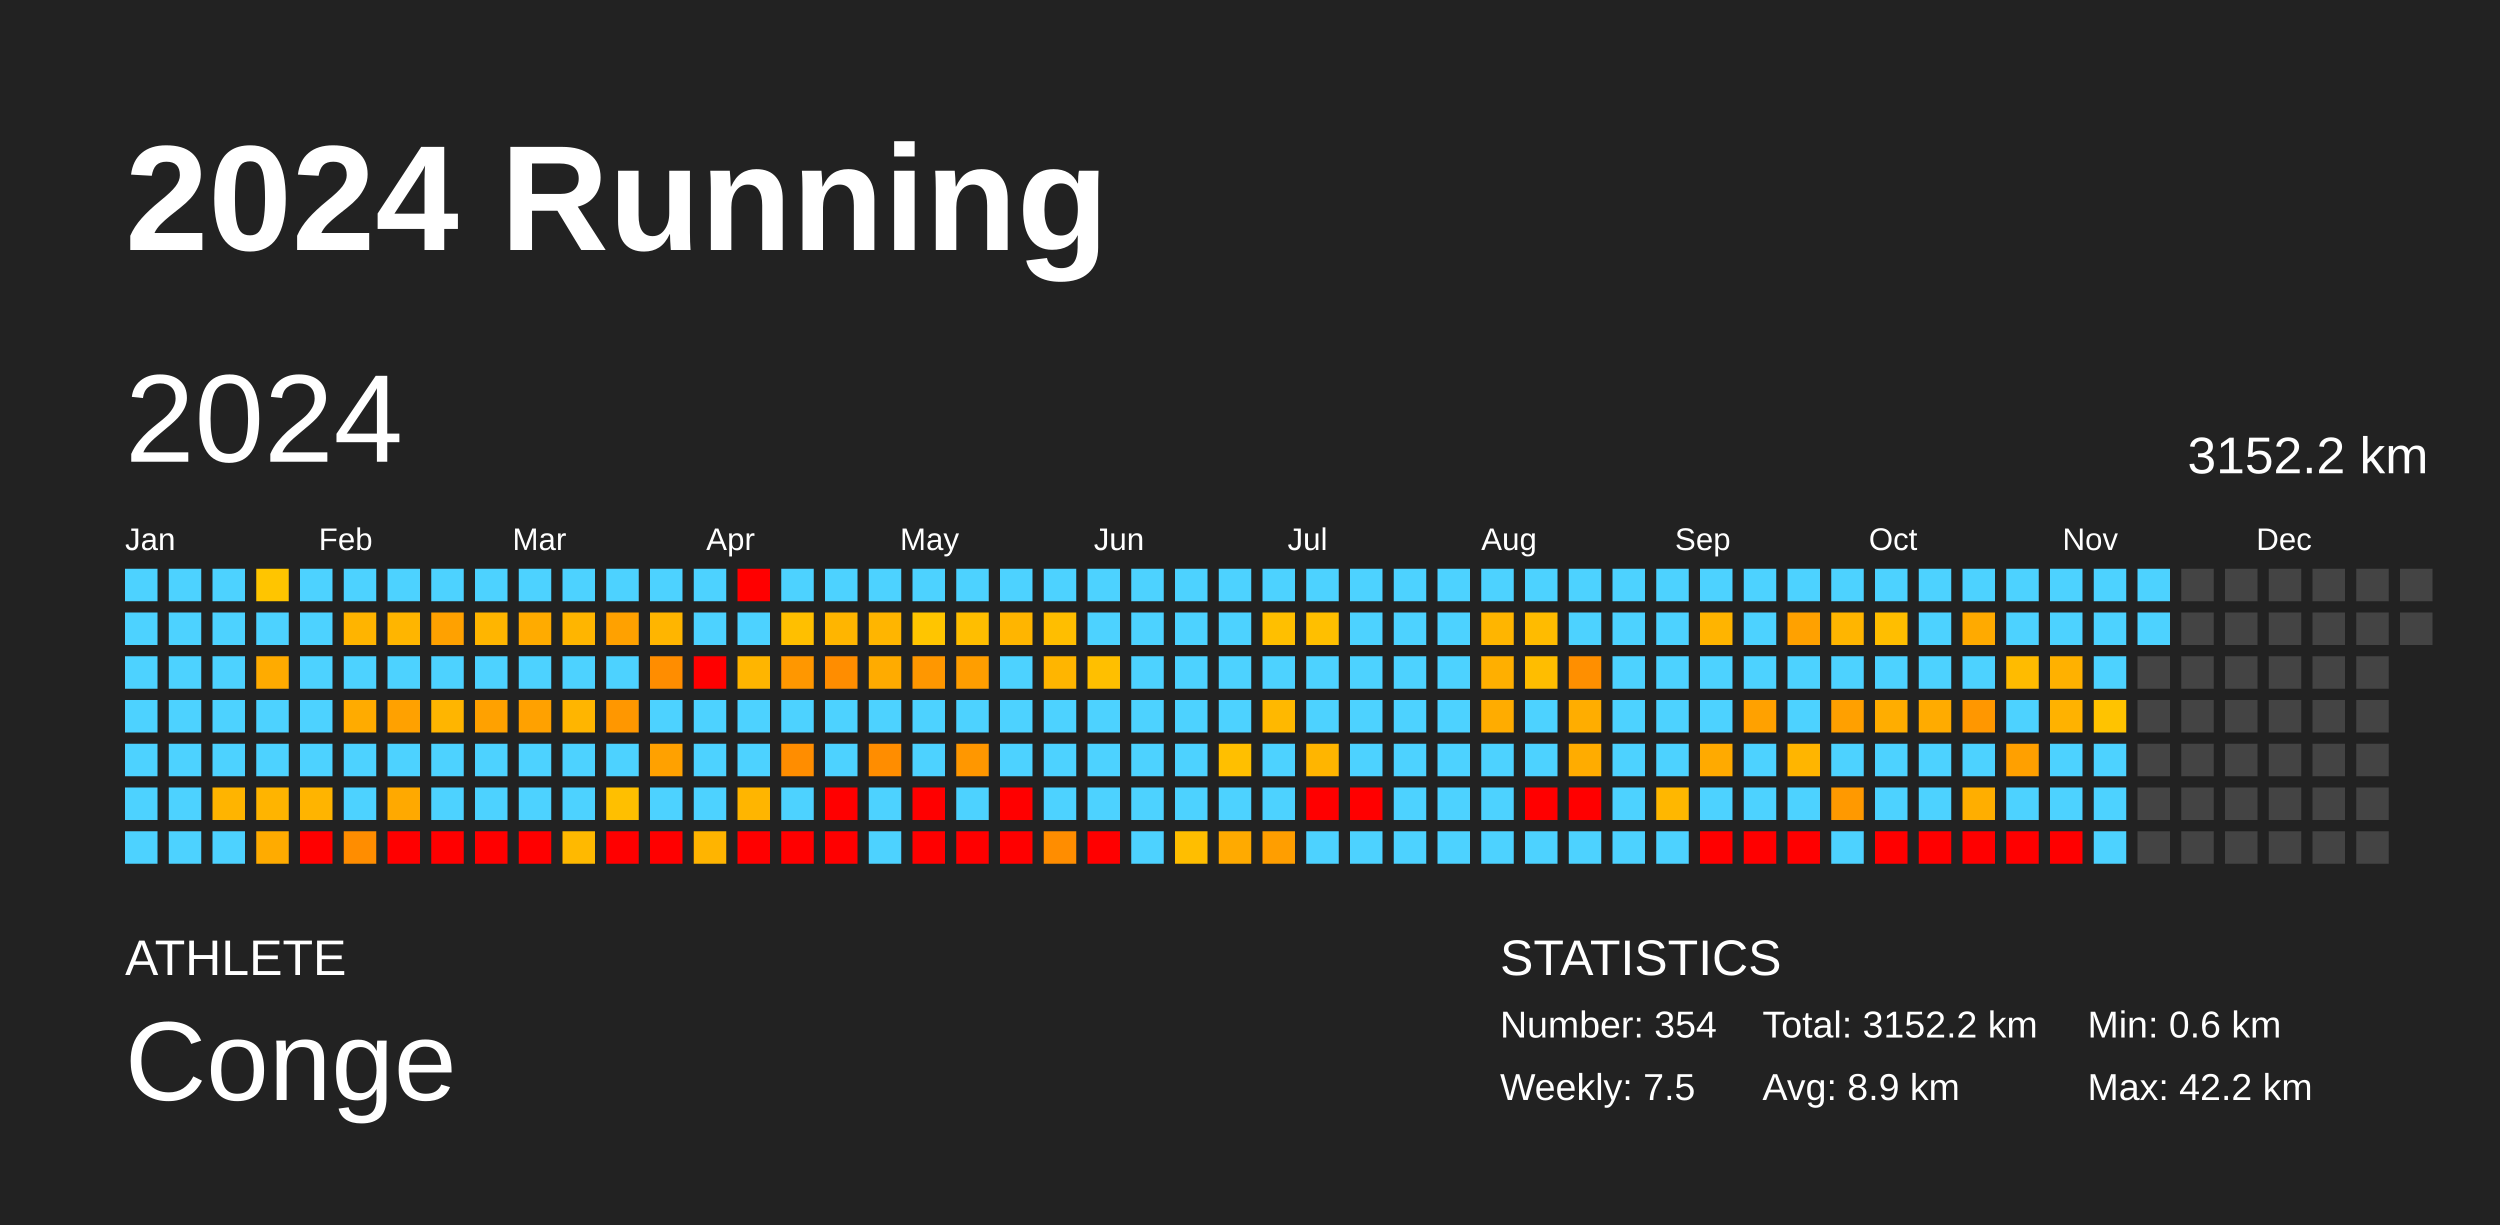
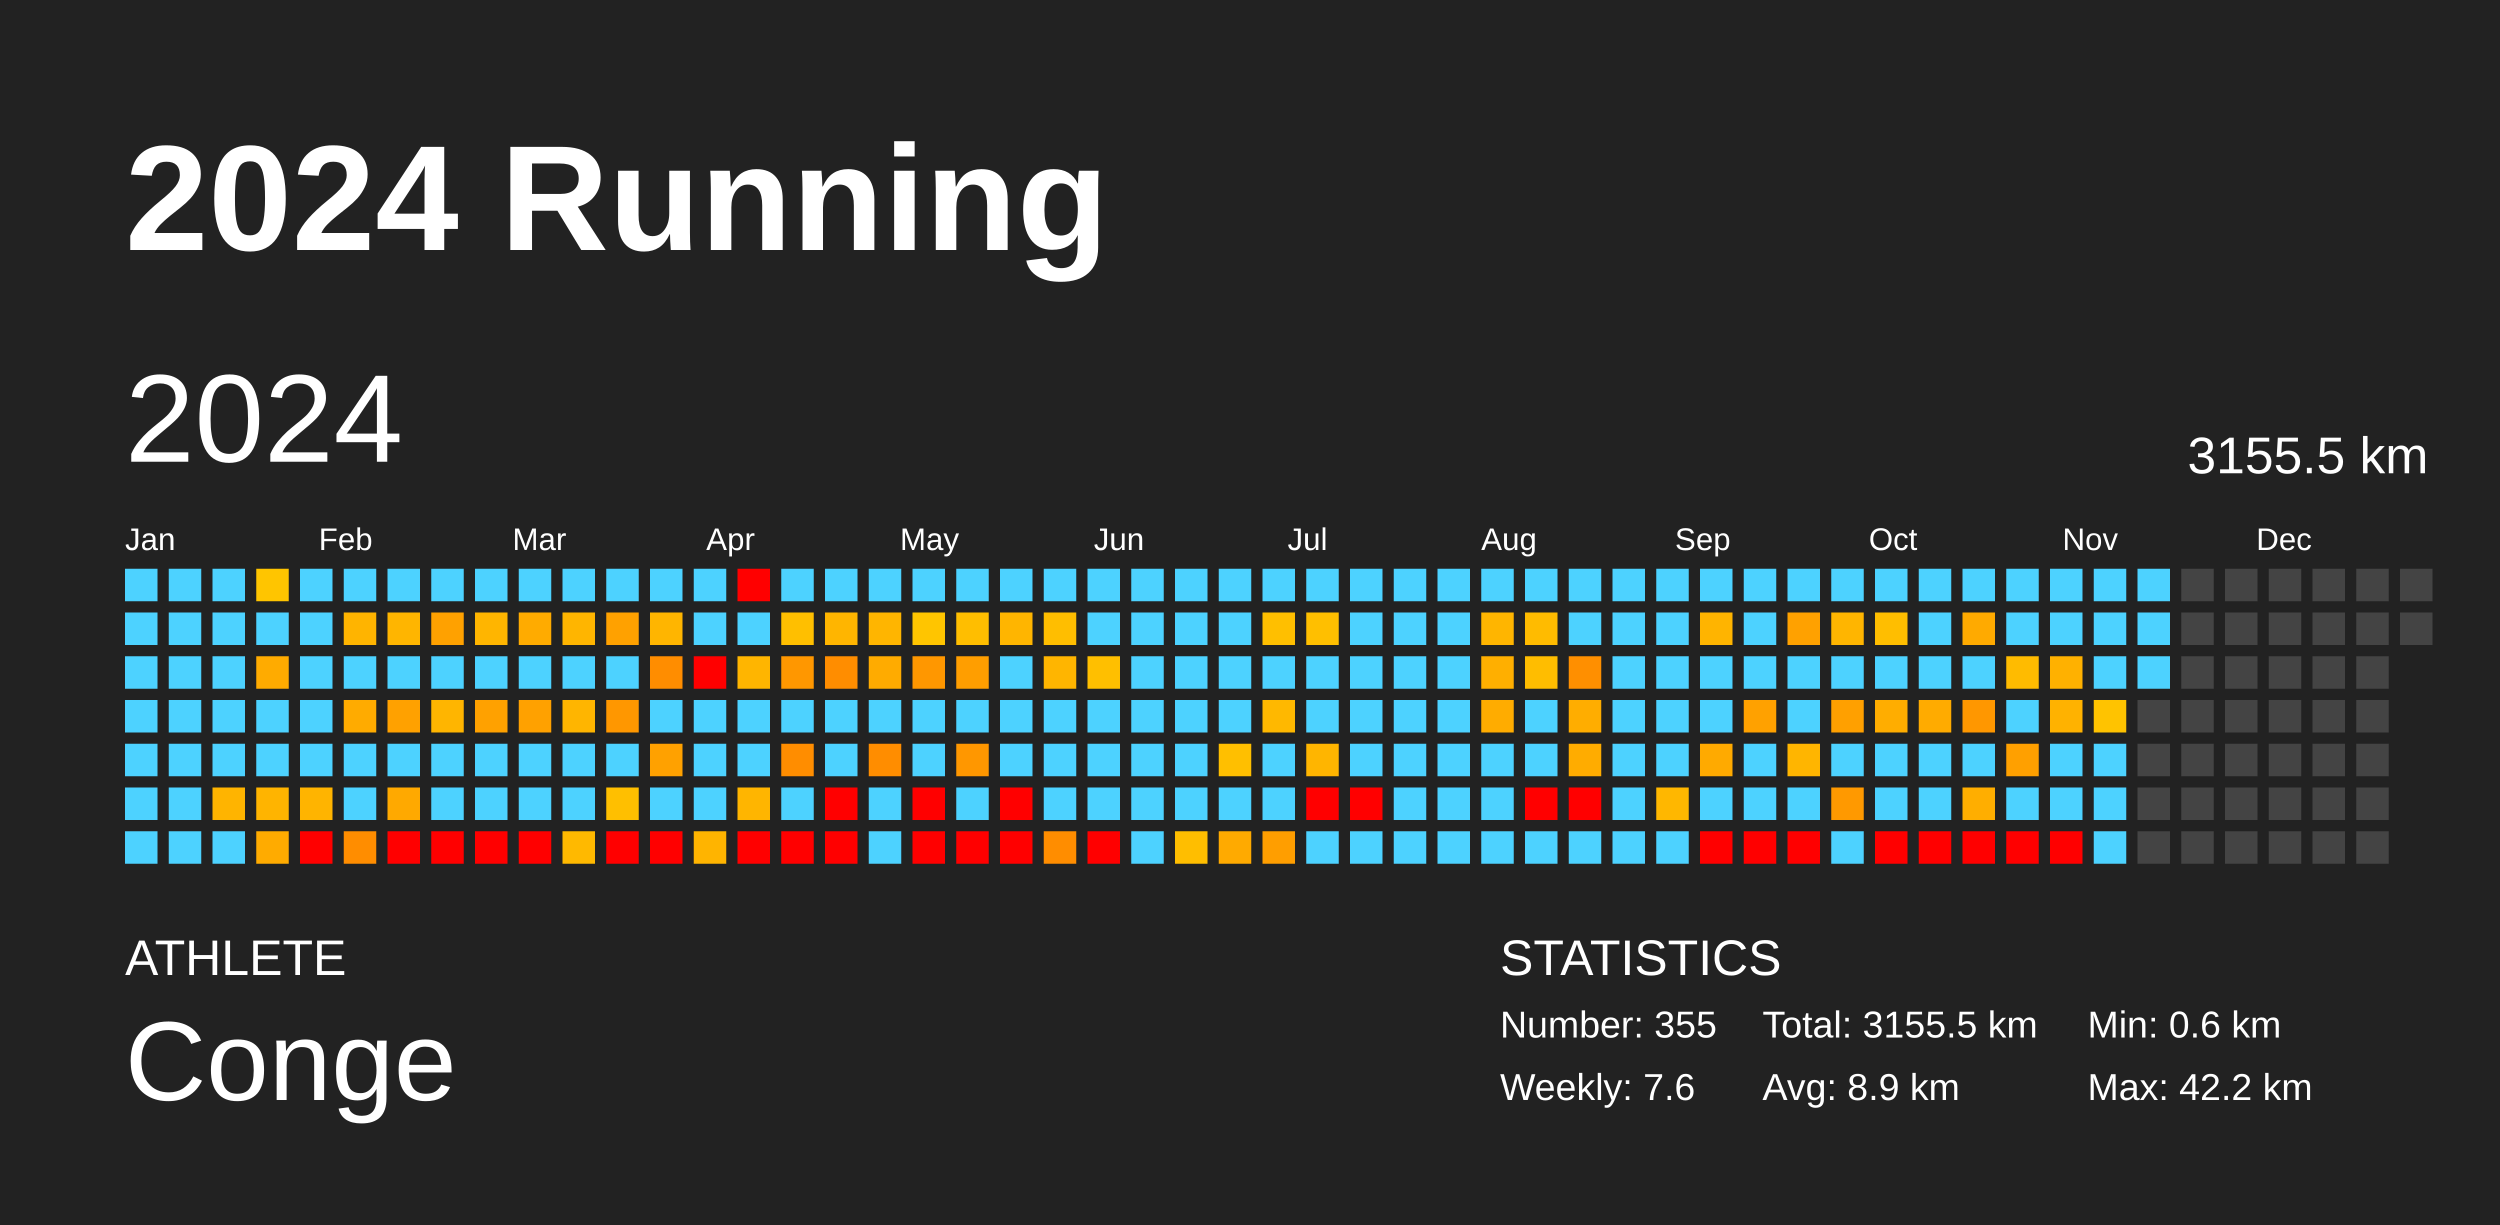
<svg xmlns="http://www.w3.org/2000/svg" baseProfile="full" height="98mm" version="1.1" viewBox="0,0,200,98" width="200mm">
  <defs />
  <rect fill="#222222" height="98" width="200" x="0" y="0" />
  <text fill="#FFFFFF" style="font-size:12px; font-family:Arial; font-weight:bold;" x="10" y="20">2024 Running</text>
  <text fill="#FFFFFF" style="font-size:4px; font-family:Arial" x="10" y="78">ATHLETE</text>
  <text fill="#FFFFFF" style="font-size:9px; font-family:Arial" x="10" y="88">Conge</text>
  <text fill="#FFFFFF" style="font-size:4px; font-family:Arial" x="120" y="78">STATISTICS</text>
-   <text fill="#FFFFFF" style="font-size:3px; font-family:Arial" x="120" y="83">Number: 354</text>
-   <text fill="#FFFFFF" style="font-size:3px; font-family:Arial" x="120" y="88">Weekly: 7.5</text>
-   <text fill="#FFFFFF" style="font-size:3px; font-family:Arial" x="141" y="83">Total: 3152.2 km</text>
+   <text fill="#FFFFFF" style="font-size:3px; font-family:Arial" x="120" y="83">Number: 355</text>
+   <text fill="#FFFFFF" style="font-size:3px; font-family:Arial" x="120" y="88">Weekly: 7.6</text>
+   <text fill="#FFFFFF" style="font-size:3px; font-family:Arial" x="141" y="83">Total: 3155.5 km</text>
  <text fill="#FFFFFF" style="font-size:3px; font-family:Arial" x="141" y="88">Avg: 8.9 km</text>
  <text fill="#FFFFFF" style="font-size:3px; font-family:Arial" x="167" y="83">Min: 0.6 km</text>
  <text fill="#FFFFFF" style="font-size:3px; font-family:Arial" x="167" y="88">Max: 42.2 km</text>
  <text dominant-baseline="hanging" fill="#FFFFFF" style="font-size:10.0px; font-family:Arial;" x="10" y="30">2024</text>
-   <text dominant-baseline="hanging" fill="#FFFFFF" style="font-size:4.125px; font-family:Arial;" x="175" y="35">3152.2 km</text>
+   <text dominant-baseline="hanging" fill="#FFFFFF" style="font-size:4.125px; font-family:Arial;" x="175" y="35">3155.5 km</text>
  <text fill="#FFFFFF" style="font-size:2.5px; font-family:Arial" x="10.0" y="44">Jan</text>
  <text fill="#FFFFFF" style="font-size:2.5px; font-family:Arial" x="25.5" y="44">Feb</text>
  <text fill="#FFFFFF" style="font-size:2.5px; font-family:Arial" x="41.0" y="44">Mar</text>
  <text fill="#FFFFFF" style="font-size:2.5px; font-family:Arial" x="56.5" y="44">Apr</text>
  <text fill="#FFFFFF" style="font-size:2.5px; font-family:Arial" x="72.0" y="44">May</text>
  <text fill="#FFFFFF" style="font-size:2.5px; font-family:Arial" x="87.5" y="44">Jun</text>
  <text fill="#FFFFFF" style="font-size:2.5px; font-family:Arial" x="103.0" y="44">Jul</text>
  <text fill="#FFFFFF" style="font-size:2.5px; font-family:Arial" x="118.5" y="44">Aug</text>
  <text fill="#FFFFFF" style="font-size:2.5px; font-family:Arial" x="134.0" y="44">Sep</text>
  <text fill="#FFFFFF" style="font-size:2.5px; font-family:Arial" x="149.5" y="44">Oct</text>
  <text fill="#FFFFFF" style="font-size:2.5px; font-family:Arial" x="165.0" y="44">Nov</text>
  <text fill="#FFFFFF" style="font-size:2.5px; font-family:Arial" x="180.5" y="44">Dec</text>
  <rect fill="#4dd2ff" height="2.6" width="2.6" x="10.0" y="45.5" />
  <rect fill="#4dd2ff" height="2.6" width="2.6" x="10.0" y="49.0" />
  <rect fill="#4dd2ff" height="2.6" width="2.6" x="10.0" y="52.5" />
  <rect fill="#4dd2ff" height="2.6" width="2.6" x="10.0" y="56.0" />
  <rect fill="#4dd2ff" height="2.6" width="2.6" x="10.0" y="59.5" />
  <rect fill="#4dd2ff" height="2.6" width="2.6" x="10.0" y="63.0" />
  <rect fill="#4dd2ff" height="2.6" width="2.6" x="10.0" y="66.5" />
  <rect fill="#4dd2ff" height="2.6" width="2.6" x="13.5" y="45.5" />
  <rect fill="#4dd2ff" height="2.6" width="2.6" x="13.5" y="49.0" />
  <rect fill="#4dd2ff" height="2.6" width="2.6" x="13.5" y="52.5" />
  <rect fill="#4dd2ff" height="2.6" width="2.6" x="13.5" y="56.0" />
  <rect fill="#4dd2ff" height="2.6" width="2.6" x="13.5" y="59.5" />
  <rect fill="#4dd2ff" height="2.6" width="2.6" x="13.5" y="63.0" />
  <rect fill="#4dd2ff" height="2.6" width="2.6" x="13.5" y="66.5" />
  <rect fill="#4dd2ff" height="2.6" width="2.6" x="17.0" y="45.5" />
  <rect fill="#4dd2ff" height="2.6" width="2.6" x="17.0" y="49.0" />
  <rect fill="#4dd2ff" height="2.6" width="2.6" x="17.0" y="52.5" />
  <rect fill="#4dd2ff" height="2.6" width="2.6" x="17.0" y="56.0" />
  <rect fill="#4dd2ff" height="2.6" width="2.6" x="17.0" y="59.5" />
  <rect fill="#ffb400" height="2.6" width="2.6" x="17.0" y="63.0" />
  <rect fill="#4dd2ff" height="2.6" width="2.6" x="17.0" y="66.5" />
  <rect fill="#ffc500" height="2.6" width="2.6" x="20.5" y="45.5" />
  <rect fill="#4dd2ff" height="2.6" width="2.6" x="20.5" y="49.0" />
  <rect fill="#ffab00" height="2.6" width="2.6" x="20.5" y="52.5" />
  <rect fill="#4dd2ff" height="2.6" width="2.6" x="20.5" y="56.0" />
  <rect fill="#4dd2ff" height="2.6" width="2.6" x="20.5" y="59.5" />
  <rect fill="#ffb400" height="2.6" width="2.6" x="20.5" y="63.0" />
  <rect fill="#ffab00" height="2.6" width="2.6" x="20.5" y="66.5" />
  <rect fill="#4dd2ff" height="2.6" width="2.6" x="24.0" y="45.5" />
  <rect fill="#4dd2ff" height="2.6" width="2.6" x="24.0" y="49.0" />
  <rect fill="#4dd2ff" height="2.6" width="2.6" x="24.0" y="52.5" />
  <rect fill="#4dd2ff" height="2.6" width="2.6" x="24.0" y="56.0" />
  <rect fill="#4dd2ff" height="2.6" width="2.6" x="24.0" y="59.5" />
  <rect fill="#ffb400" height="2.6" width="2.6" x="24.0" y="63.0" />
  <rect fill="red" height="2.6" width="2.6" x="24.0" y="66.5" />
  <rect fill="#4dd2ff" height="2.6" width="2.6" x="27.5" y="45.5" />
  <rect fill="#ffb400" height="2.6" width="2.6" x="27.5" y="49.0" />
  <rect fill="#4dd2ff" height="2.6" width="2.6" x="27.5" y="52.5" />
  <rect fill="#ffab00" height="2.6" width="2.6" x="27.5" y="56.0" />
  <rect fill="#4dd2ff" height="2.6" width="2.6" x="27.5" y="59.5" />
  <rect fill="#4dd2ff" height="2.6" width="2.6" x="27.5" y="63.0" />
  <rect fill="#ff8d00" height="2.6" width="2.6" x="27.5" y="66.5" />
  <rect fill="#4dd2ff" height="2.6" width="2.6" x="31.0" y="45.5" />
  <rect fill="#ffb500" height="2.6" width="2.6" x="31.0" y="49.0" />
  <rect fill="#4dd2ff" height="2.6" width="2.6" x="31.0" y="52.5" />
  <rect fill="#ffa100" height="2.6" width="2.6" x="31.0" y="56.0" />
  <rect fill="#4dd2ff" height="2.6" width="2.6" x="31.0" y="59.5" />
  <rect fill="#ffa900" height="2.6" width="2.6" x="31.0" y="63.0" />
  <rect fill="red" height="2.6" width="2.6" x="31.0" y="66.5" />
  <rect fill="#4dd2ff" height="2.6" width="2.6" x="34.5" y="45.5" />
  <rect fill="#ffa100" height="2.6" width="2.6" x="34.5" y="49.0" />
  <rect fill="#4dd2ff" height="2.6" width="2.6" x="34.5" y="52.5" />
  <rect fill="#ffb500" height="2.6" width="2.6" x="34.5" y="56.0" />
  <rect fill="#4dd2ff" height="2.6" width="2.6" x="34.5" y="59.5" />
  <rect fill="#4dd2ff" height="2.6" width="2.6" x="34.5" y="63.0" />
  <rect fill="red" height="2.6" width="2.6" x="34.5" y="66.5" />
  <rect fill="#4dd2ff" height="2.6" width="2.6" x="38.0" y="45.5" />
  <rect fill="#ffb500" height="2.6" width="2.6" x="38.0" y="49.0" />
  <rect fill="#4dd2ff" height="2.6" width="2.6" x="38.0" y="52.5" />
  <rect fill="#ffa100" height="2.6" width="2.6" x="38.0" y="56.0" />
  <rect fill="#4dd2ff" height="2.6" width="2.6" x="38.0" y="59.5" />
  <rect fill="#4dd2ff" height="2.6" width="2.6" x="38.0" y="63.0" />
  <rect fill="red" height="2.6" width="2.6" x="38.0" y="66.5" />
  <rect fill="#4dd2ff" height="2.6" width="2.6" x="41.5" y="45.5" />
  <rect fill="#ffab00" height="2.6" width="2.6" x="41.5" y="49.0" />
  <rect fill="#4dd2ff" height="2.6" width="2.6" x="41.5" y="52.5" />
  <rect fill="#ffa100" height="2.6" width="2.6" x="41.5" y="56.0" />
  <rect fill="#4dd2ff" height="2.6" width="2.6" x="41.5" y="59.5" />
  <rect fill="#4dd2ff" height="2.6" width="2.6" x="41.5" y="63.0" />
  <rect fill="red" height="2.6" width="2.6" x="41.5" y="66.5" />
  <rect fill="#4dd2ff" height="2.6" width="2.6" x="45.0" y="45.5" />
  <rect fill="#ffb500" height="2.6" width="2.6" x="45.0" y="49.0" />
  <rect fill="#4dd2ff" height="2.6" width="2.6" x="45.0" y="52.5" />
  <rect fill="#ffb500" height="2.6" width="2.6" x="45.0" y="56.0" />
  <rect fill="#4dd2ff" height="2.6" width="2.6" x="45.0" y="59.5" />
  <rect fill="#4dd2ff" height="2.6" width="2.6" x="45.0" y="63.0" />
  <rect fill="#ffb900" height="2.6" width="2.6" x="45.0" y="66.5" />
  <rect fill="#4dd2ff" height="2.6" width="2.6" x="48.5" y="45.5" />
  <rect fill="#ffa100" height="2.6" width="2.6" x="48.5" y="49.0" />
  <rect fill="#4dd2ff" height="2.6" width="2.6" x="48.5" y="52.5" />
  <rect fill="#ff9700" height="2.6" width="2.6" x="48.5" y="56.0" />
  <rect fill="#4dd2ff" height="2.6" width="2.6" x="48.5" y="59.5" />
  <rect fill="#ffbf00" height="2.6" width="2.6" x="48.5" y="63.0" />
  <rect fill="red" height="2.6" width="2.6" x="48.5" y="66.5" />
  <rect fill="#4dd2ff" height="2.6" width="2.6" x="52.0" y="45.5" />
  <rect fill="#ffb500" height="2.6" width="2.6" x="52.0" y="49.0" />
  <rect fill="#ff8d00" height="2.6" width="2.6" x="52.0" y="52.5" />
  <rect fill="#4dd2ff" height="2.6" width="2.6" x="52.0" y="56.0" />
  <rect fill="#ffa100" height="2.6" width="2.6" x="52.0" y="59.5" />
  <rect fill="#4dd2ff" height="2.6" width="2.6" x="52.0" y="63.0" />
  <rect fill="red" height="2.6" width="2.6" x="52.0" y="66.5" />
  <rect fill="#4dd2ff" height="2.6" width="2.6" x="55.5" y="45.5" />
  <rect fill="#4dd2ff" height="2.6" width="2.6" x="55.5" y="49.0" />
  <rect fill="red" height="2.6" width="2.6" x="55.5" y="52.5" />
  <rect fill="#4dd2ff" height="2.6" width="2.6" x="55.5" y="56.0" />
  <rect fill="#4dd2ff" height="2.6" width="2.6" x="55.5" y="59.5" />
  <rect fill="#4dd2ff" height="2.6" width="2.6" x="55.5" y="63.0" />
  <rect fill="#ffb400" height="2.6" width="2.6" x="55.5" y="66.5" />
  <rect fill="red" height="2.6" width="2.6" x="59.0" y="45.5" />
  <rect fill="#4dd2ff" height="2.6" width="2.6" x="59.0" y="49.0" />
  <rect fill="#ffb500" height="2.6" width="2.6" x="59.0" y="52.5" />
  <rect fill="#4dd2ff" height="2.6" width="2.6" x="59.0" y="56.0" />
  <rect fill="#4dd2ff" height="2.6" width="2.6" x="59.0" y="59.5" />
  <rect fill="#ffb500" height="2.6" width="2.6" x="59.0" y="63.0" />
  <rect fill="red" height="2.6" width="2.6" x="59.0" y="66.5" />
  <rect fill="#4dd2ff" height="2.6" width="2.6" x="62.5" y="45.5" />
  <rect fill="#ffbf00" height="2.6" width="2.6" x="62.5" y="49.0" />
  <rect fill="#ff9700" height="2.6" width="2.6" x="62.5" y="52.5" />
  <rect fill="#4dd2ff" height="2.6" width="2.6" x="62.5" y="56.0" />
  <rect fill="#ff8d00" height="2.6" width="2.6" x="62.5" y="59.5" />
  <rect fill="#4dd2ff" height="2.6" width="2.6" x="62.5" y="63.0" />
  <rect fill="red" height="2.6" width="2.6" x="62.5" y="66.5" />
  <rect fill="#4dd2ff" height="2.6" width="2.6" x="66.0" y="45.5" />
  <rect fill="#ffb500" height="2.6" width="2.6" x="66.0" y="49.0" />
  <rect fill="#ff8d00" height="2.6" width="2.6" x="66.0" y="52.5" />
  <rect fill="#4dd2ff" height="2.6" width="2.6" x="66.0" y="56.0" />
  <rect fill="#4dd2ff" height="2.6" width="2.6" x="66.0" y="59.5" />
  <rect fill="red" height="2.6" width="2.6" x="66.0" y="63.0" />
  <rect fill="red" height="2.6" width="2.6" x="66.0" y="66.5" />
  <rect fill="#4dd2ff" height="2.6" width="2.6" x="69.5" y="45.5" />
  <rect fill="#ffb500" height="2.6" width="2.6" x="69.5" y="49.0" />
  <rect fill="#ffab00" height="2.6" width="2.6" x="69.5" y="52.5" />
  <rect fill="#4dd2ff" height="2.6" width="2.6" x="69.5" y="56.0" />
  <rect fill="#ff8d00" height="2.6" width="2.6" x="69.5" y="59.5" />
  <rect fill="#4dd2ff" height="2.6" width="2.6" x="69.5" y="63.0" />
  <rect fill="#4dd2ff" height="2.6" width="2.6" x="69.5" y="66.5" />
  <rect fill="#4dd2ff" height="2.6" width="2.6" x="73.0" y="45.5" />
  <rect fill="#ffc500" height="2.6" width="2.6" x="73.0" y="49.0" />
  <rect fill="#ff9700" height="2.6" width="2.6" x="73.0" y="52.5" />
  <rect fill="#4dd2ff" height="2.6" width="2.6" x="73.0" y="56.0" />
  <rect fill="#4dd2ff" height="2.6" width="2.6" x="73.0" y="59.5" />
  <rect fill="red" height="2.6" width="2.6" x="73.0" y="63.0" />
  <rect fill="red" height="2.6" width="2.6" x="73.0" y="66.5" />
  <rect fill="#4dd2ff" height="2.6" width="2.6" x="76.5" y="45.5" />
  <rect fill="#ffbe00" height="2.6" width="2.6" x="76.5" y="49.0" />
  <rect fill="#ff9e00" height="2.6" width="2.6" x="76.5" y="52.5" />
  <rect fill="#4dd2ff" height="2.6" width="2.6" x="76.5" y="56.0" />
  <rect fill="#ff9700" height="2.6" width="2.6" x="76.5" y="59.5" />
  <rect fill="#4dd2ff" height="2.6" width="2.6" x="76.5" y="63.0" />
  <rect fill="red" height="2.6" width="2.6" x="76.5" y="66.5" />
  <rect fill="#4dd2ff" height="2.6" width="2.6" x="80.0" y="45.5" />
  <rect fill="#ffb500" height="2.6" width="2.6" x="80.0" y="49.0" />
  <rect fill="#4dd2ff" height="2.6" width="2.6" x="80.0" y="52.5" />
  <rect fill="#4dd2ff" height="2.6" width="2.6" x="80.0" y="56.0" />
  <rect fill="#4dd2ff" height="2.6" width="2.6" x="80.0" y="59.5" />
  <rect fill="red" height="2.6" width="2.6" x="80.0" y="63.0" />
  <rect fill="red" height="2.6" width="2.6" x="80.0" y="66.5" />
  <rect fill="#4dd2ff" height="2.6" width="2.6" x="83.5" y="45.5" />
  <rect fill="#ffbe00" height="2.6" width="2.6" x="83.5" y="49.0" />
  <rect fill="#ffb500" height="2.6" width="2.6" x="83.5" y="52.5" />
  <rect fill="#4dd2ff" height="2.6" width="2.6" x="83.5" y="56.0" />
  <rect fill="#4dd2ff" height="2.6" width="2.6" x="83.5" y="59.5" />
  <rect fill="#4dd2ff" height="2.6" width="2.6" x="83.5" y="63.0" />
  <rect fill="#ff8d00" height="2.6" width="2.6" x="83.5" y="66.5" />
  <rect fill="#4dd2ff" height="2.6" width="2.6" x="87.0" y="45.5" />
  <rect fill="#4dd2ff" height="2.6" width="2.6" x="87.0" y="49.0" />
  <rect fill="#ffbf00" height="2.6" width="2.6" x="87.0" y="52.5" />
  <rect fill="#4dd2ff" height="2.6" width="2.6" x="87.0" y="56.0" />
  <rect fill="#4dd2ff" height="2.6" width="2.6" x="87.0" y="59.5" />
  <rect fill="#4dd2ff" height="2.6" width="2.6" x="87.0" y="63.0" />
  <rect fill="red" height="2.6" width="2.6" x="87.0" y="66.5" />
  <rect fill="#4dd2ff" height="2.6" width="2.6" x="90.5" y="45.5" />
  <rect fill="#4dd2ff" height="2.6" width="2.6" x="90.5" y="49.0" />
  <rect fill="#4dd2ff" height="2.6" width="2.6" x="90.5" y="52.5" />
  <rect fill="#4dd2ff" height="2.6" width="2.6" x="90.5" y="56.0" />
  <rect fill="#4dd2ff" height="2.6" width="2.6" x="90.5" y="59.5" />
  <rect fill="#4dd2ff" height="2.6" width="2.6" x="90.5" y="63.0" />
  <rect fill="#4dd2ff" height="2.6" width="2.6" x="90.5" y="66.5" />
  <rect fill="#4dd2ff" height="2.6" width="2.6" x="94.0" y="45.5" />
  <rect fill="#4dd2ff" height="2.6" width="2.6" x="94.0" y="49.0" />
  <rect fill="#4dd2ff" height="2.6" width="2.6" x="94.0" y="52.5" />
  <rect fill="#4dd2ff" height="2.6" width="2.6" x="94.0" y="56.0" />
  <rect fill="#4dd2ff" height="2.6" width="2.6" x="94.0" y="59.5" />
  <rect fill="#4dd2ff" height="2.6" width="2.6" x="94.0" y="63.0" />
  <rect fill="#ffbe00" height="2.6" width="2.6" x="94.0" y="66.5" />
  <rect fill="#4dd2ff" height="2.6" width="2.6" x="97.5" y="45.5" />
  <rect fill="#4dd2ff" height="2.6" width="2.6" x="97.5" y="49.0" />
  <rect fill="#4dd2ff" height="2.6" width="2.6" x="97.5" y="52.5" />
  <rect fill="#4dd2ff" height="2.6" width="2.6" x="97.5" y="56.0" />
  <rect fill="#ffbf00" height="2.6" width="2.6" x="97.5" y="59.5" />
  <rect fill="#4dd2ff" height="2.6" width="2.6" x="97.5" y="63.0" />
  <rect fill="#ffaa00" height="2.6" width="2.6" x="97.5" y="66.5" />
  <rect fill="#4dd2ff" height="2.6" width="2.6" x="101.0" y="45.5" />
  <rect fill="#ffbf00" height="2.6" width="2.6" x="101.0" y="49.0" />
  <rect fill="#4dd2ff" height="2.6" width="2.6" x="101.0" y="52.5" />
  <rect fill="#ffb800" height="2.6" width="2.6" x="101.0" y="56.0" />
  <rect fill="#4dd2ff" height="2.6" width="2.6" x="101.0" y="59.5" />
  <rect fill="#4dd2ff" height="2.6" width="2.6" x="101.0" y="63.0" />
  <rect fill="#ff9e00" height="2.6" width="2.6" x="101.0" y="66.5" />
  <rect fill="#4dd2ff" height="2.6" width="2.6" x="104.5" y="45.5" />
  <rect fill="#ffbf00" height="2.6" width="2.6" x="104.5" y="49.0" />
  <rect fill="#4dd2ff" height="2.6" width="2.6" x="104.5" y="52.5" />
  <rect fill="#4dd2ff" height="2.6" width="2.6" x="104.5" y="56.0" />
  <rect fill="#ffb500" height="2.6" width="2.6" x="104.5" y="59.5" />
  <rect fill="red" height="2.6" width="2.6" x="104.5" y="63.0" />
  <rect fill="#4dd2ff" height="2.6" width="2.6" x="104.5" y="66.5" />
  <rect fill="#4dd2ff" height="2.6" width="2.6" x="108.0" y="45.5" />
  <rect fill="#4dd2ff" height="2.6" width="2.6" x="108.0" y="49.0" />
  <rect fill="#4dd2ff" height="2.6" width="2.6" x="108.0" y="52.5" />
  <rect fill="#4dd2ff" height="2.6" width="2.6" x="108.0" y="56.0" />
  <rect fill="#4dd2ff" height="2.6" width="2.6" x="108.0" y="59.5" />
  <rect fill="red" height="2.6" width="2.6" x="108.0" y="63.0" />
  <rect fill="#4dd2ff" height="2.6" width="2.6" x="108.0" y="66.5" />
  <rect fill="#4dd2ff" height="2.6" width="2.6" x="111.5" y="45.5" />
  <rect fill="#4dd2ff" height="2.6" width="2.6" x="111.5" y="49.0" />
  <rect fill="#4dd2ff" height="2.6" width="2.6" x="111.5" y="52.5" />
  <rect fill="#4dd2ff" height="2.6" width="2.6" x="111.5" y="56.0" />
  <rect fill="#4dd2ff" height="2.6" width="2.6" x="111.5" y="59.5" />
  <rect fill="#4dd2ff" height="2.6" width="2.6" x="111.5" y="63.0" />
  <rect fill="#4dd2ff" height="2.6" width="2.6" x="111.5" y="66.5" />
  <rect fill="#4dd2ff" height="2.6" width="2.6" x="115.0" y="45.5" />
  <rect fill="#4dd2ff" height="2.6" width="2.6" x="115.0" y="49.0" />
  <rect fill="#4dd2ff" height="2.6" width="2.6" x="115.0" y="52.5" />
  <rect fill="#4dd2ff" height="2.6" width="2.6" x="115.0" y="56.0" />
  <rect fill="#4dd2ff" height="2.6" width="2.6" x="115.0" y="59.5" />
  <rect fill="#4dd2ff" height="2.6" width="2.6" x="115.0" y="63.0" />
  <rect fill="#4dd2ff" height="2.6" width="2.6" x="115.0" y="66.5" />
  <rect fill="#4dd2ff" height="2.6" width="2.6" x="118.5" y="45.5" />
  <rect fill="#ffb500" height="2.6" width="2.6" x="118.5" y="49.0" />
  <rect fill="#ffaf00" height="2.6" width="2.6" x="118.5" y="52.5" />
  <rect fill="#ffac00" height="2.6" width="2.6" x="118.5" y="56.0" />
  <rect fill="#4dd2ff" height="2.6" width="2.6" x="118.5" y="59.5" />
  <rect fill="#4dd2ff" height="2.6" width="2.6" x="118.5" y="63.0" />
  <rect fill="#4dd2ff" height="2.6" width="2.6" x="118.5" y="66.5" />
  <rect fill="#4dd2ff" height="2.6" width="2.6" x="122.0" y="45.5" />
  <rect fill="#ffbb00" height="2.6" width="2.6" x="122.0" y="49.0" />
  <rect fill="#ffbd00" height="2.6" width="2.6" x="122.0" y="52.5" />
  <rect fill="#4dd2ff" height="2.6" width="2.6" x="122.0" y="56.0" />
  <rect fill="#4dd2ff" height="2.6" width="2.6" x="122.0" y="59.5" />
  <rect fill="red" height="2.6" width="2.6" x="122.0" y="63.0" />
  <rect fill="#4dd2ff" height="2.6" width="2.6" x="122.0" y="66.5" />
  <rect fill="#4dd2ff" height="2.6" width="2.6" x="125.5" y="45.5" />
  <rect fill="#4dd2ff" height="2.6" width="2.6" x="125.5" y="49.0" />
  <rect fill="#ff8f00" height="2.6" width="2.6" x="125.5" y="52.5" />
  <rect fill="#ffad00" height="2.6" width="2.6" x="125.5" y="56.0" />
  <rect fill="#ffac00" height="2.6" width="2.6" x="125.5" y="59.5" />
  <rect fill="red" height="2.6" width="2.6" x="125.5" y="63.0" />
  <rect fill="#4dd2ff" height="2.6" width="2.6" x="125.5" y="66.5" />
  <rect fill="#4dd2ff" height="2.6" width="2.6" x="129.0" y="45.5" />
  <rect fill="#4dd2ff" height="2.6" width="2.6" x="129.0" y="49.0" />
  <rect fill="#4dd2ff" height="2.6" width="2.6" x="129.0" y="52.5" />
  <rect fill="#4dd2ff" height="2.6" width="2.6" x="129.0" y="56.0" />
  <rect fill="#4dd2ff" height="2.6" width="2.6" x="129.0" y="59.5" />
  <rect fill="#4dd2ff" height="2.6" width="2.6" x="129.0" y="63.0" />
  <rect fill="#4dd2ff" height="2.6" width="2.6" x="129.0" y="66.5" />
  <rect fill="#4dd2ff" height="2.6" width="2.6" x="132.5" y="45.5" />
  <rect fill="#4dd2ff" height="2.6" width="2.6" x="132.5" y="49.0" />
  <rect fill="#4dd2ff" height="2.6" width="2.6" x="132.5" y="52.5" />
  <rect fill="#4dd2ff" height="2.6" width="2.6" x="132.5" y="56.0" />
  <rect fill="#4dd2ff" height="2.6" width="2.6" x="132.5" y="59.5" />
  <rect fill="#ffb700" height="2.6" width="2.6" x="132.5" y="63.0" />
  <rect fill="#4dd2ff" height="2.6" width="2.6" x="132.5" y="66.5" />
  <rect fill="#4dd2ff" height="2.6" width="2.6" x="136.0" y="45.5" />
  <rect fill="#ffb400" height="2.6" width="2.6" x="136.0" y="49.0" />
  <rect fill="#4dd2ff" height="2.6" width="2.6" x="136.0" y="52.5" />
  <rect fill="#4dd2ff" height="2.6" width="2.6" x="136.0" y="56.0" />
  <rect fill="#ffaa00" height="2.6" width="2.6" x="136.0" y="59.5" />
  <rect fill="#4dd2ff" height="2.6" width="2.6" x="136.0" y="63.0" />
  <rect fill="red" height="2.6" width="2.6" x="136.0" y="66.5" />
  <rect fill="#4dd2ff" height="2.6" width="2.6" x="139.5" y="45.5" />
  <rect fill="#4dd2ff" height="2.6" width="2.6" x="139.5" y="49.0" />
  <rect fill="#4dd2ff" height="2.6" width="2.6" x="139.5" y="52.5" />
  <rect fill="#ffa100" height="2.6" width="2.6" x="139.5" y="56.0" />
  <rect fill="#4dd2ff" height="2.6" width="2.6" x="139.5" y="59.5" />
  <rect fill="#4dd2ff" height="2.6" width="2.6" x="139.5" y="63.0" />
  <rect fill="red" height="2.6" width="2.6" x="139.5" y="66.5" />
  <rect fill="#4dd2ff" height="2.6" width="2.6" x="143.0" y="45.5" />
  <rect fill="#ffa100" height="2.6" width="2.6" x="143.0" y="49.0" />
  <rect fill="#4dd2ff" height="2.6" width="2.6" x="143.0" y="52.5" />
  <rect fill="#4dd2ff" height="2.6" width="2.6" x="143.0" y="56.0" />
  <rect fill="#ffb500" height="2.6" width="2.6" x="143.0" y="59.5" />
  <rect fill="#4dd2ff" height="2.6" width="2.6" x="143.0" y="63.0" />
  <rect fill="red" height="2.6" width="2.6" x="143.0" y="66.5" />
  <rect fill="#4dd2ff" height="2.6" width="2.6" x="146.5" y="45.5" />
  <rect fill="#ffb500" height="2.6" width="2.6" x="146.5" y="49.0" />
  <rect fill="#4dd2ff" height="2.6" width="2.6" x="146.5" y="52.5" />
  <rect fill="#ffa000" height="2.6" width="2.6" x="146.5" y="56.0" />
  <rect fill="#4dd2ff" height="2.6" width="2.6" x="146.5" y="59.5" />
  <rect fill="#ff9900" height="2.6" width="2.6" x="146.5" y="63.0" />
  <rect fill="#4dd2ff" height="2.6" width="2.6" x="146.5" y="66.5" />
  <rect fill="#4dd2ff" height="2.6" width="2.6" x="150.0" y="45.5" />
  <rect fill="#ffbe00" height="2.6" width="2.6" x="150.0" y="49.0" />
  <rect fill="#4dd2ff" height="2.6" width="2.6" x="150.0" y="52.5" />
  <rect fill="#ffad00" height="2.6" width="2.6" x="150.0" y="56.0" />
  <rect fill="#4dd2ff" height="2.6" width="2.6" x="150.0" y="59.5" />
  <rect fill="#4dd2ff" height="2.6" width="2.6" x="150.0" y="63.0" />
  <rect fill="red" height="2.6" width="2.6" x="150.0" y="66.5" />
  <rect fill="#4dd2ff" height="2.6" width="2.6" x="153.5" y="45.5" />
  <rect fill="#4dd2ff" height="2.6" width="2.6" x="153.5" y="49.0" />
  <rect fill="#4dd2ff" height="2.6" width="2.6" x="153.5" y="52.5" />
  <rect fill="#ffab00" height="2.6" width="2.6" x="153.5" y="56.0" />
  <rect fill="#4dd2ff" height="2.6" width="2.6" x="153.5" y="59.5" />
  <rect fill="#4dd2ff" height="2.6" width="2.6" x="153.5" y="63.0" />
  <rect fill="red" height="2.6" width="2.6" x="153.5" y="66.5" />
  <rect fill="#4dd2ff" height="2.6" width="2.6" x="157.0" y="45.5" />
  <rect fill="#ffaa00" height="2.6" width="2.6" x="157.0" y="49.0" />
  <rect fill="#4dd2ff" height="2.6" width="2.6" x="157.0" y="52.5" />
  <rect fill="#ff9700" height="2.6" width="2.6" x="157.0" y="56.0" />
  <rect fill="#4dd2ff" height="2.6" width="2.6" x="157.0" y="59.5" />
  <rect fill="#ffae00" height="2.6" width="2.6" x="157.0" y="63.0" />
  <rect fill="red" height="2.6" width="2.6" x="157.0" y="66.5" />
  <rect fill="#4dd2ff" height="2.6" width="2.6" x="160.5" y="45.5" />
  <rect fill="#4dd2ff" height="2.6" width="2.6" x="160.5" y="49.0" />
  <rect fill="#ffbb00" height="2.6" width="2.6" x="160.5" y="52.5" />
  <rect fill="#4dd2ff" height="2.6" width="2.6" x="160.5" y="56.0" />
  <rect fill="#ffa000" height="2.6" width="2.6" x="160.5" y="59.5" />
  <rect fill="#4dd2ff" height="2.6" width="2.6" x="160.5" y="63.0" />
  <rect fill="red" height="2.6" width="2.6" x="160.5" y="66.5" />
  <rect fill="#4dd2ff" height="2.6" width="2.6" x="164.0" y="45.5" />
  <rect fill="#4dd2ff" height="2.6" width="2.6" x="164.0" y="49.0" />
  <rect fill="#ffb100" height="2.6" width="2.6" x="164.0" y="52.5" />
  <rect fill="#ffb200" height="2.6" width="2.6" x="164.0" y="56.0" />
  <rect fill="#4dd2ff" height="2.6" width="2.6" x="164.0" y="59.5" />
  <rect fill="#4dd2ff" height="2.6" width="2.6" x="164.0" y="63.0" />
  <rect fill="red" height="2.6" width="2.6" x="164.0" y="66.5" />
  <rect fill="#4dd2ff" height="2.6" width="2.6" x="167.5" y="45.5" />
  <rect fill="#4dd2ff" height="2.6" width="2.6" x="167.5" y="49.0" />
  <rect fill="#4dd2ff" height="2.6" width="2.6" x="167.5" y="52.5" />
  <rect fill="#ffc300" height="2.6" width="2.6" x="167.5" y="56.0" />
  <rect fill="#4dd2ff" height="2.6" width="2.6" x="167.5" y="59.5" />
  <rect fill="#4dd2ff" height="2.6" width="2.6" x="167.5" y="63.0" />
  <rect fill="#4dd2ff" height="2.6" width="2.6" x="167.5" y="66.5" />
  <rect fill="#4dd2ff" height="2.6" width="2.6" x="171.0" y="45.5" />
  <rect fill="#4dd2ff" height="2.6" width="2.6" x="171.0" y="49.0" />
-   <rect fill="#444444" height="2.6" width="2.6" x="171.0" y="52.5" />
+   <rect fill="#4dd2ff" height="2.6" width="2.6" x="171.0" y="52.5" />
  <rect fill="#444444" height="2.6" width="2.6" x="171.0" y="56.0" />
  <rect fill="#444444" height="2.6" width="2.6" x="171.0" y="59.5" />
  <rect fill="#444444" height="2.6" width="2.6" x="171.0" y="63.0" />
  <rect fill="#444444" height="2.6" width="2.6" x="171.0" y="66.5" />
  <rect fill="#444444" height="2.6" width="2.6" x="174.5" y="45.5" />
  <rect fill="#444444" height="2.6" width="2.6" x="174.5" y="49.0" />
  <rect fill="#444444" height="2.6" width="2.6" x="174.5" y="52.5" />
  <rect fill="#444444" height="2.6" width="2.6" x="174.5" y="56.0" />
  <rect fill="#444444" height="2.6" width="2.6" x="174.5" y="59.5" />
  <rect fill="#444444" height="2.6" width="2.6" x="174.5" y="63.0" />
  <rect fill="#444444" height="2.6" width="2.6" x="174.5" y="66.5" />
  <rect fill="#444444" height="2.6" width="2.6" x="178.0" y="45.5" />
  <rect fill="#444444" height="2.6" width="2.6" x="178.0" y="49.0" />
  <rect fill="#444444" height="2.6" width="2.6" x="178.0" y="52.5" />
  <rect fill="#444444" height="2.6" width="2.6" x="178.0" y="56.0" />
  <rect fill="#444444" height="2.6" width="2.6" x="178.0" y="59.5" />
  <rect fill="#444444" height="2.6" width="2.6" x="178.0" y="63.0" />
  <rect fill="#444444" height="2.6" width="2.6" x="178.0" y="66.5" />
  <rect fill="#444444" height="2.6" width="2.6" x="181.5" y="45.5" />
  <rect fill="#444444" height="2.6" width="2.6" x="181.5" y="49.0" />
  <rect fill="#444444" height="2.6" width="2.6" x="181.5" y="52.5" />
  <rect fill="#444444" height="2.6" width="2.6" x="181.5" y="56.0" />
  <rect fill="#444444" height="2.6" width="2.6" x="181.5" y="59.5" />
  <rect fill="#444444" height="2.6" width="2.6" x="181.5" y="63.0" />
  <rect fill="#444444" height="2.6" width="2.6" x="181.5" y="66.5" />
  <rect fill="#444444" height="2.6" width="2.6" x="185.0" y="45.5" />
  <rect fill="#444444" height="2.6" width="2.6" x="185.0" y="49.0" />
  <rect fill="#444444" height="2.6" width="2.6" x="185.0" y="52.5" />
  <rect fill="#444444" height="2.6" width="2.6" x="185.0" y="56.0" />
  <rect fill="#444444" height="2.6" width="2.6" x="185.0" y="59.5" />
  <rect fill="#444444" height="2.6" width="2.6" x="185.0" y="63.0" />
  <rect fill="#444444" height="2.6" width="2.6" x="185.0" y="66.5" />
  <rect fill="#444444" height="2.6" width="2.6" x="188.5" y="45.5" />
  <rect fill="#444444" height="2.6" width="2.6" x="188.5" y="49.0" />
  <rect fill="#444444" height="2.6" width="2.6" x="188.5" y="52.5" />
  <rect fill="#444444" height="2.6" width="2.6" x="188.5" y="56.0" />
  <rect fill="#444444" height="2.6" width="2.6" x="188.5" y="59.5" />
  <rect fill="#444444" height="2.6" width="2.6" x="188.5" y="63.0" />
  <rect fill="#444444" height="2.6" width="2.6" x="188.5" y="66.5" />
  <rect fill="#444444" height="2.6" width="2.6" x="192.0" y="45.5" />
  <rect fill="#444444" height="2.6" width="2.6" x="192.0" y="49.0" />
</svg>
